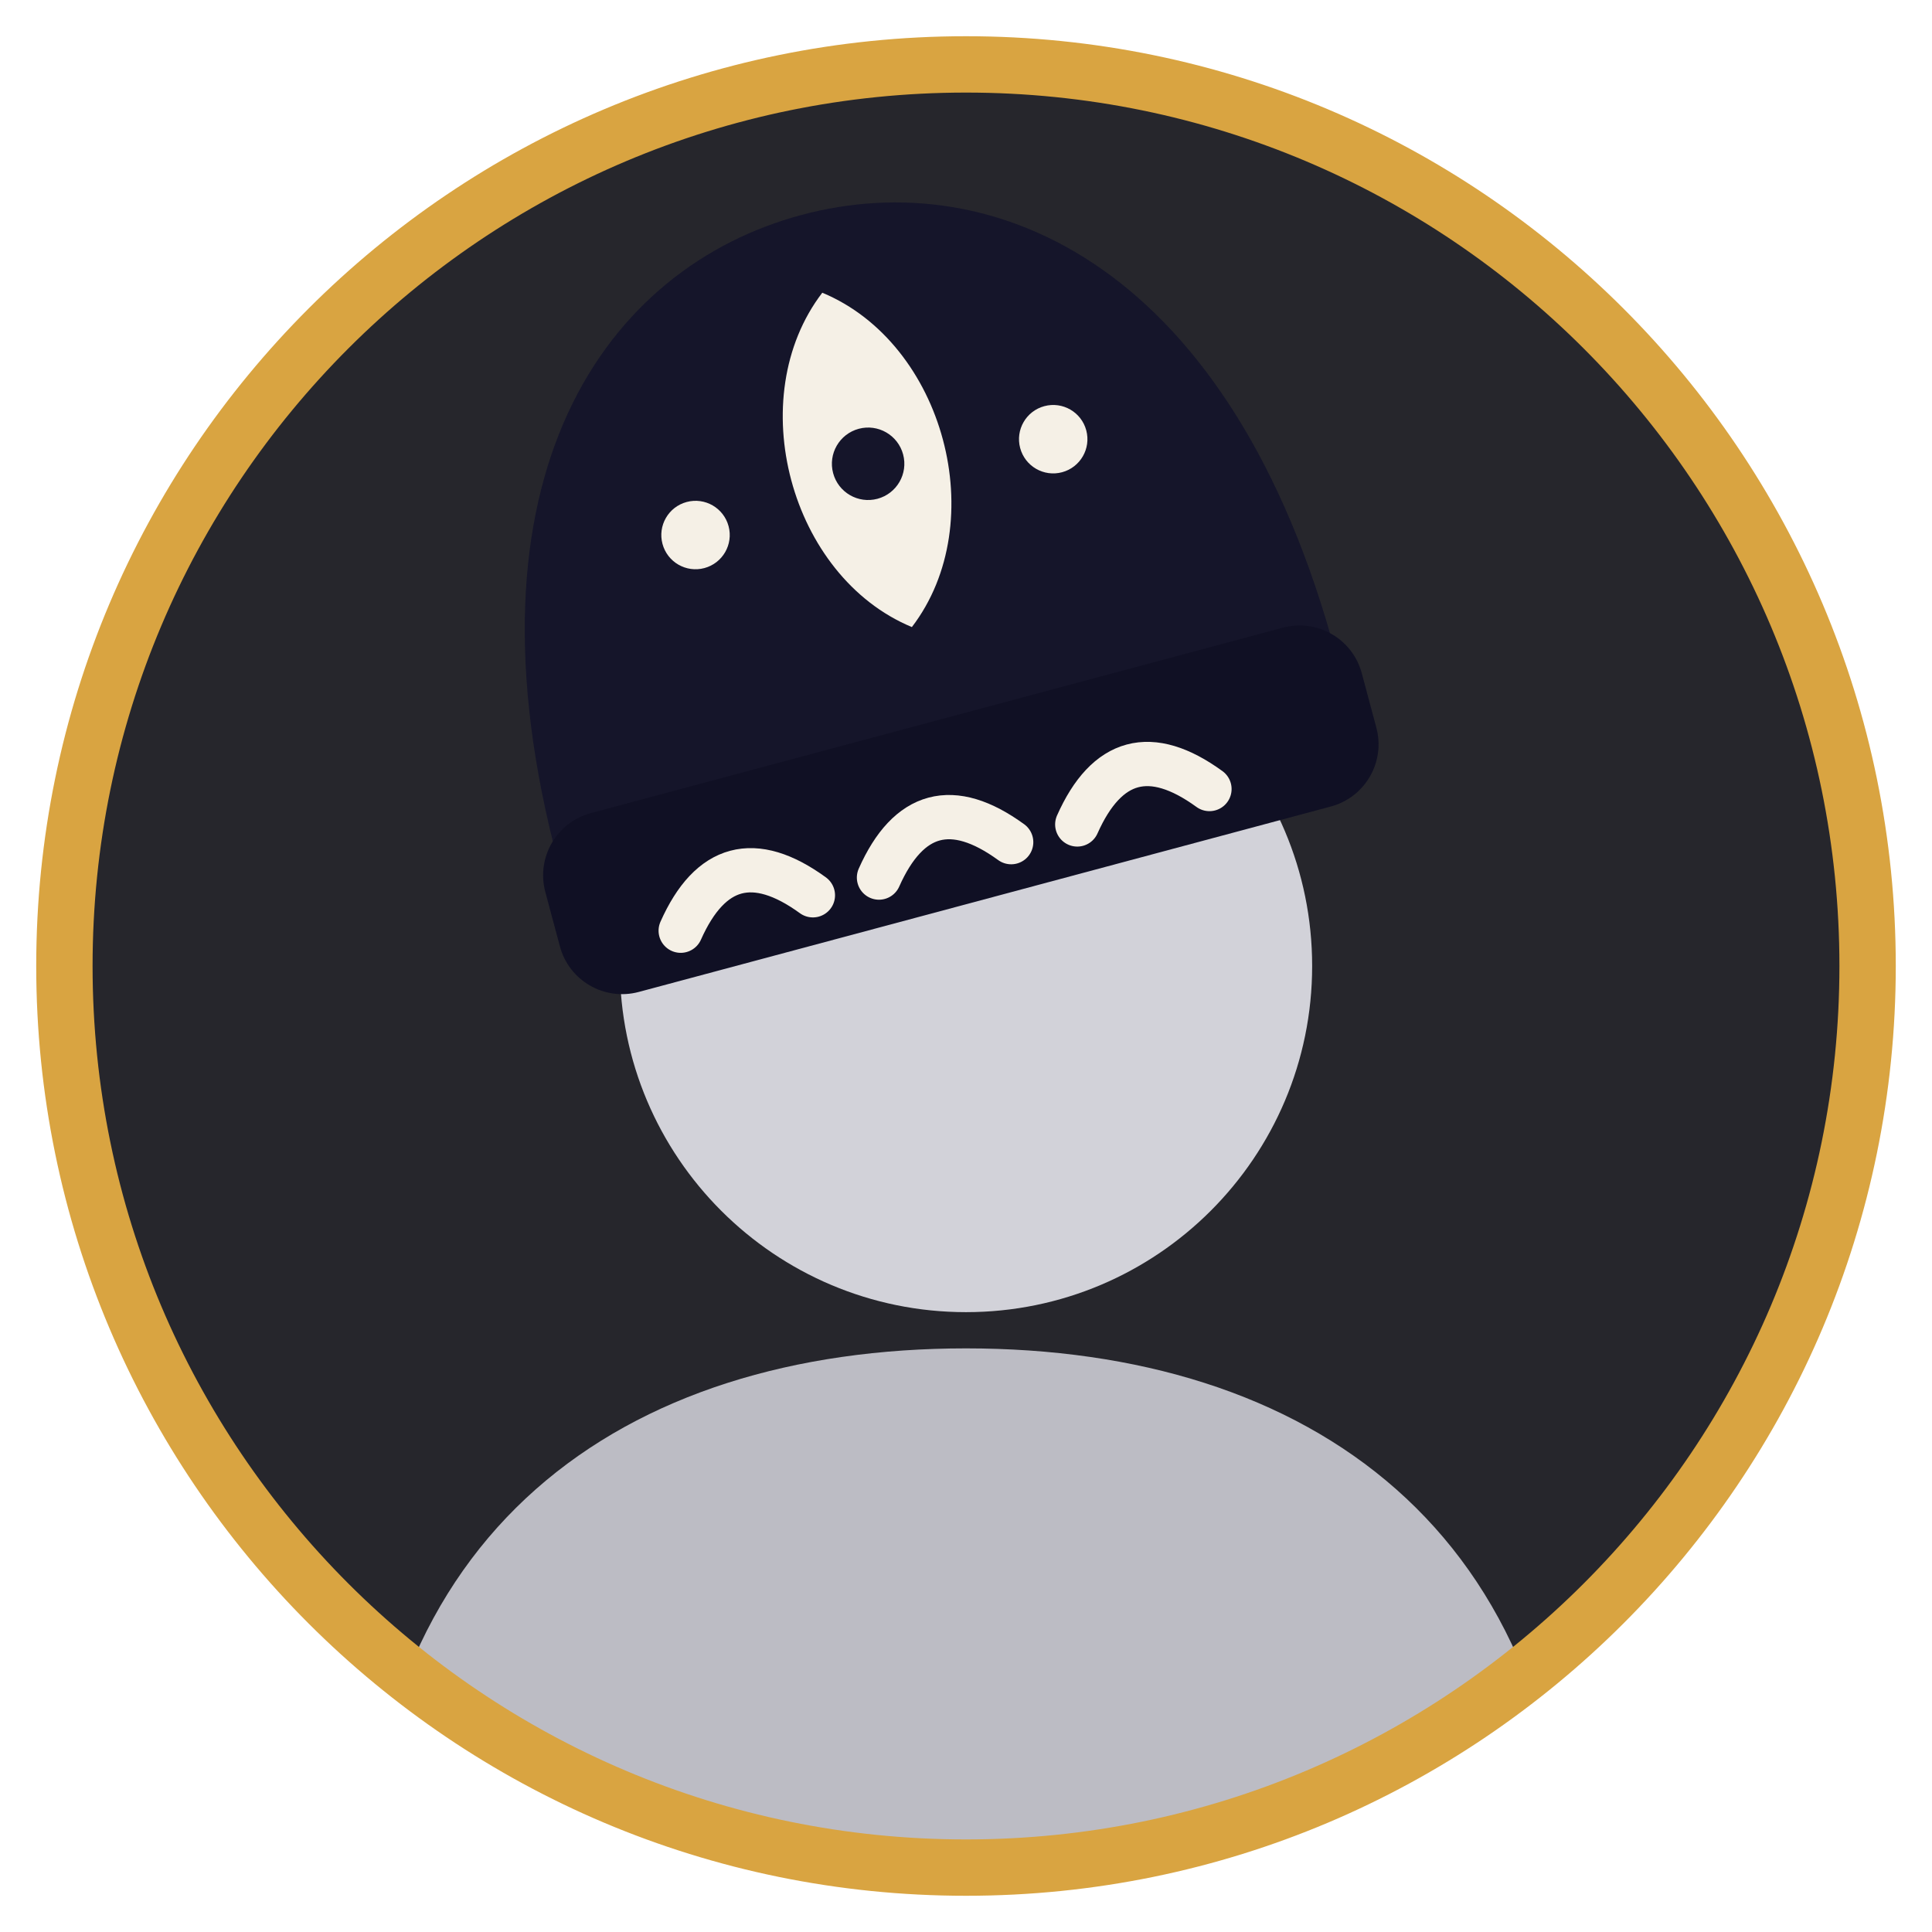
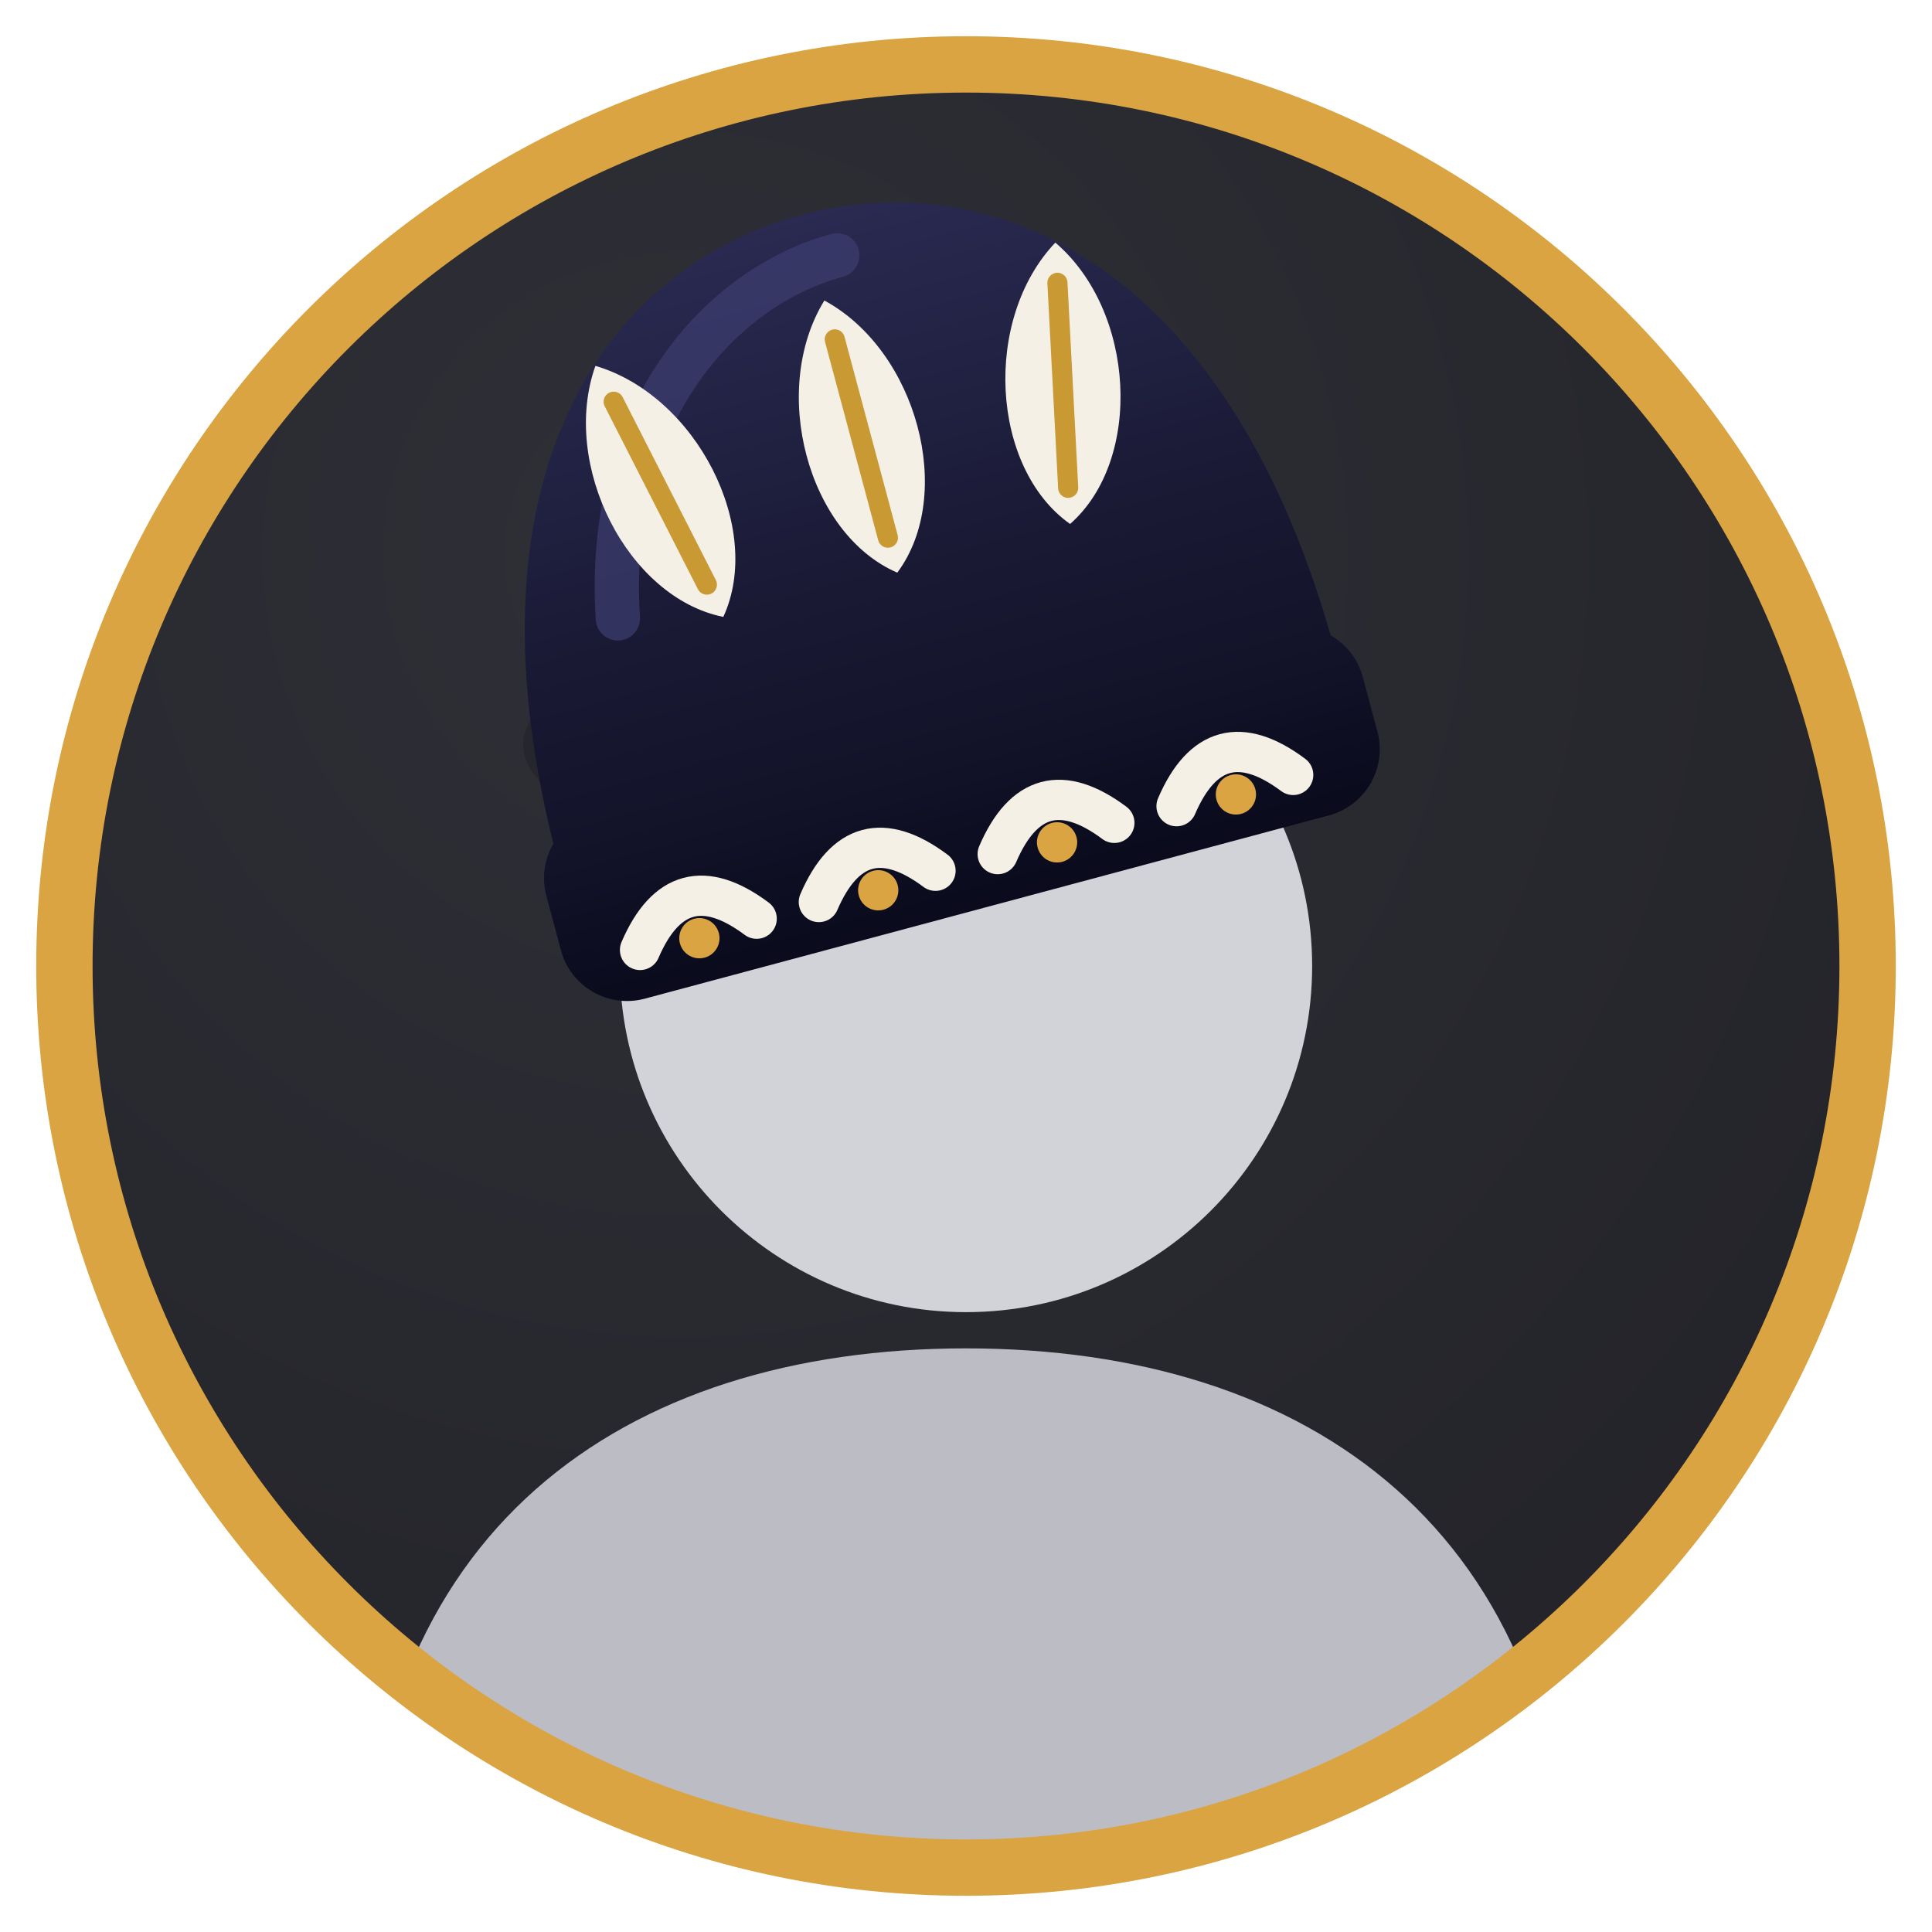
<svg xmlns="http://www.w3.org/2000/svg" width="48" height="48" viewBox="0 0 48 48" fill="none">
  <defs>
    <clipPath id="bb-clip">
      <circle cx="24" cy="24" r="23" />
    </clipPath>
+     <linearGradient id="bb-dome" x1="0" y1="-10" x2="0" y2="7" gradientUnits="userSpaceOnUse">
+       <stop offset="0" stop-color="#2a2a52" />
+       <stop offset="0.55" stop-color="#191934" />
+       <stop offset="1" stop-color="#0e0e22" />
+     </linearGradient>
+     <linearGradient id="bb-band" x1="0" y1="3" x2="0" y2="8" gradientUnits="userSpaceOnUse">
+       <stop offset="0" stop-color="#14142c" />
+       <stop offset="1" stop-color="#0a0a1c" />
+     </linearGradient>
+     <radialGradient id="bb-badge" cx="0.35" cy="0.28" r="0.9">
+       <stop offset="0" stop-color="#2f2f37" />
+       <stop offset="1" stop-color="#212127" />
+     </radialGradient>
  </defs>
-   <circle cx="24" cy="24" r="23" fill="#26262c" />
+   <circle cx="24" cy="24" r="23" fill="url(#bb-badge)" />
  <g clip-path="url(#bb-clip)">
    <path d="M9 48 C9 38 15.5 33.5 24 33.5 C32.5 33.5 39 38 39 48 Z" fill="#bcbcc4" />
    <circle cx="24" cy="24" r="8.6" fill="#d2d2d9" />
+     <ellipse cx="23" cy="18.5" rx="10" ry="3.2" fill="#000000" opacity="0.16" />
  </g>
  <g transform="translate(22.5 15) rotate(-15)">
-     <path d="M-10 4 C-10 -6 -5 -10 0 -10 C5 -10 10 -6 10 4 Z" fill="#15152a" />
-     <rect x="-10.5" y="3" width="21" height="4.6" rx="1.6" fill="#101024" />
-     <path d="M0 -8 C-2.6 -6 -2.6 -1.4 0 0.6 C2.6 -1.4 2.6 -6 0 -8 Z" fill="#f5f0e6" />
-     <circle cx="0" cy="-3.6" r="0.9" fill="#15152a" />
-     <circle cx="-4.6" cy="-3" r="0.85" fill="#f5f0e6" />
-     <circle cx="4.6" cy="-3" r="0.85" fill="#f5f0e6" />
-     <g stroke="#f5f0e6" stroke-width="1.1" fill="none" stroke-linecap="round">
-       <path d="M-7.5 6.4 q1.7 -2.1 3.4 0" />
-       <path d="M-2.4 6.4 q1.7 -2.1 3.4 0" />
-       <path d="M2.7 6.4 q1.7 -2.1 3.4 0" />
+     <path d="M-10 4 C-10 -6 -5 -10 0 -10 C5 -10 10 -6 10 4 Z" fill="url(#bb-dome)" />
+     <rect x="-10.5" y="3" width="21" height="4.8" rx="1.7" fill="url(#bb-band)" />
+     <path d="M-7 -1.5 C-6 -6.5 -2.4 -8.8 0.6 -8.8" stroke="#3d3d70" stroke-width="1.1" fill="none" stroke-linecap="round" opacity="0.7" />
+     <g transform="translate(-5 -3.4) rotate(-12)">
+       <path d="M0 -4.4 C-1.9 -2.6 -1.9 1.1 0 2.6 C1.9 1.1 1.9 -2.6 0 -4.4 Z" fill="#f5f0e6" />
+       <path d="M0 -3.4 L0 1.7" stroke="#c99a34" stroke-width="0.5" stroke-linecap="round" />
+     </g>
+     <g transform="translate(0 -3.4)">
+       <path d="M0 -4.4 C-1.9 -2.6 -1.9 1.1 0 2.6 C1.9 1.1 1.9 -2.6 0 -4.4 Z" fill="#f5f0e6" />
+       <path d="M0 -3.4 L0 1.7" stroke="#c99a34" stroke-width="0.5" stroke-linecap="round" />
+     </g>
+     <g transform="translate(5 -3.4) rotate(12)">
+       <path d="M0 -4.4 C-1.9 -2.6 -1.9 1.1 0 2.6 C1.9 1.1 1.9 -2.6 0 -4.4 Z" fill="#f5f0e6" />
+       <path d="M0 -3.4 L0 1.7" stroke="#c99a34" stroke-width="0.5" stroke-linecap="round" />
+     </g>
+     <g stroke="#f5f0e6" stroke-width="1" fill="none" stroke-linecap="round">
+       <path d="M-8.6 6.6 q1.5 -1.9 3 0" />
+       <path d="M-4 6.6 q1.5 -1.9 3 0" />
+       <path d="M0.6 6.6 q1.5 -1.9 3 0" />
+       <path d="M5.2 6.6 q1.5 -1.9 3 0" />
+     </g>
+     <g fill="#d9a441">
+       <circle cx="-7.1" cy="6.7" r="0.5" />
+       <circle cx="-2.5" cy="6.7" r="0.5" />
+       <circle cx="2.1" cy="6.7" r="0.5" />
+       <circle cx="6.7" cy="6.7" r="0.5" />
    </g>
  </g>
  <circle cx="24" cy="24" r="22.4" fill="none" stroke="#d9a441" stroke-width="1.4" />
</svg>
